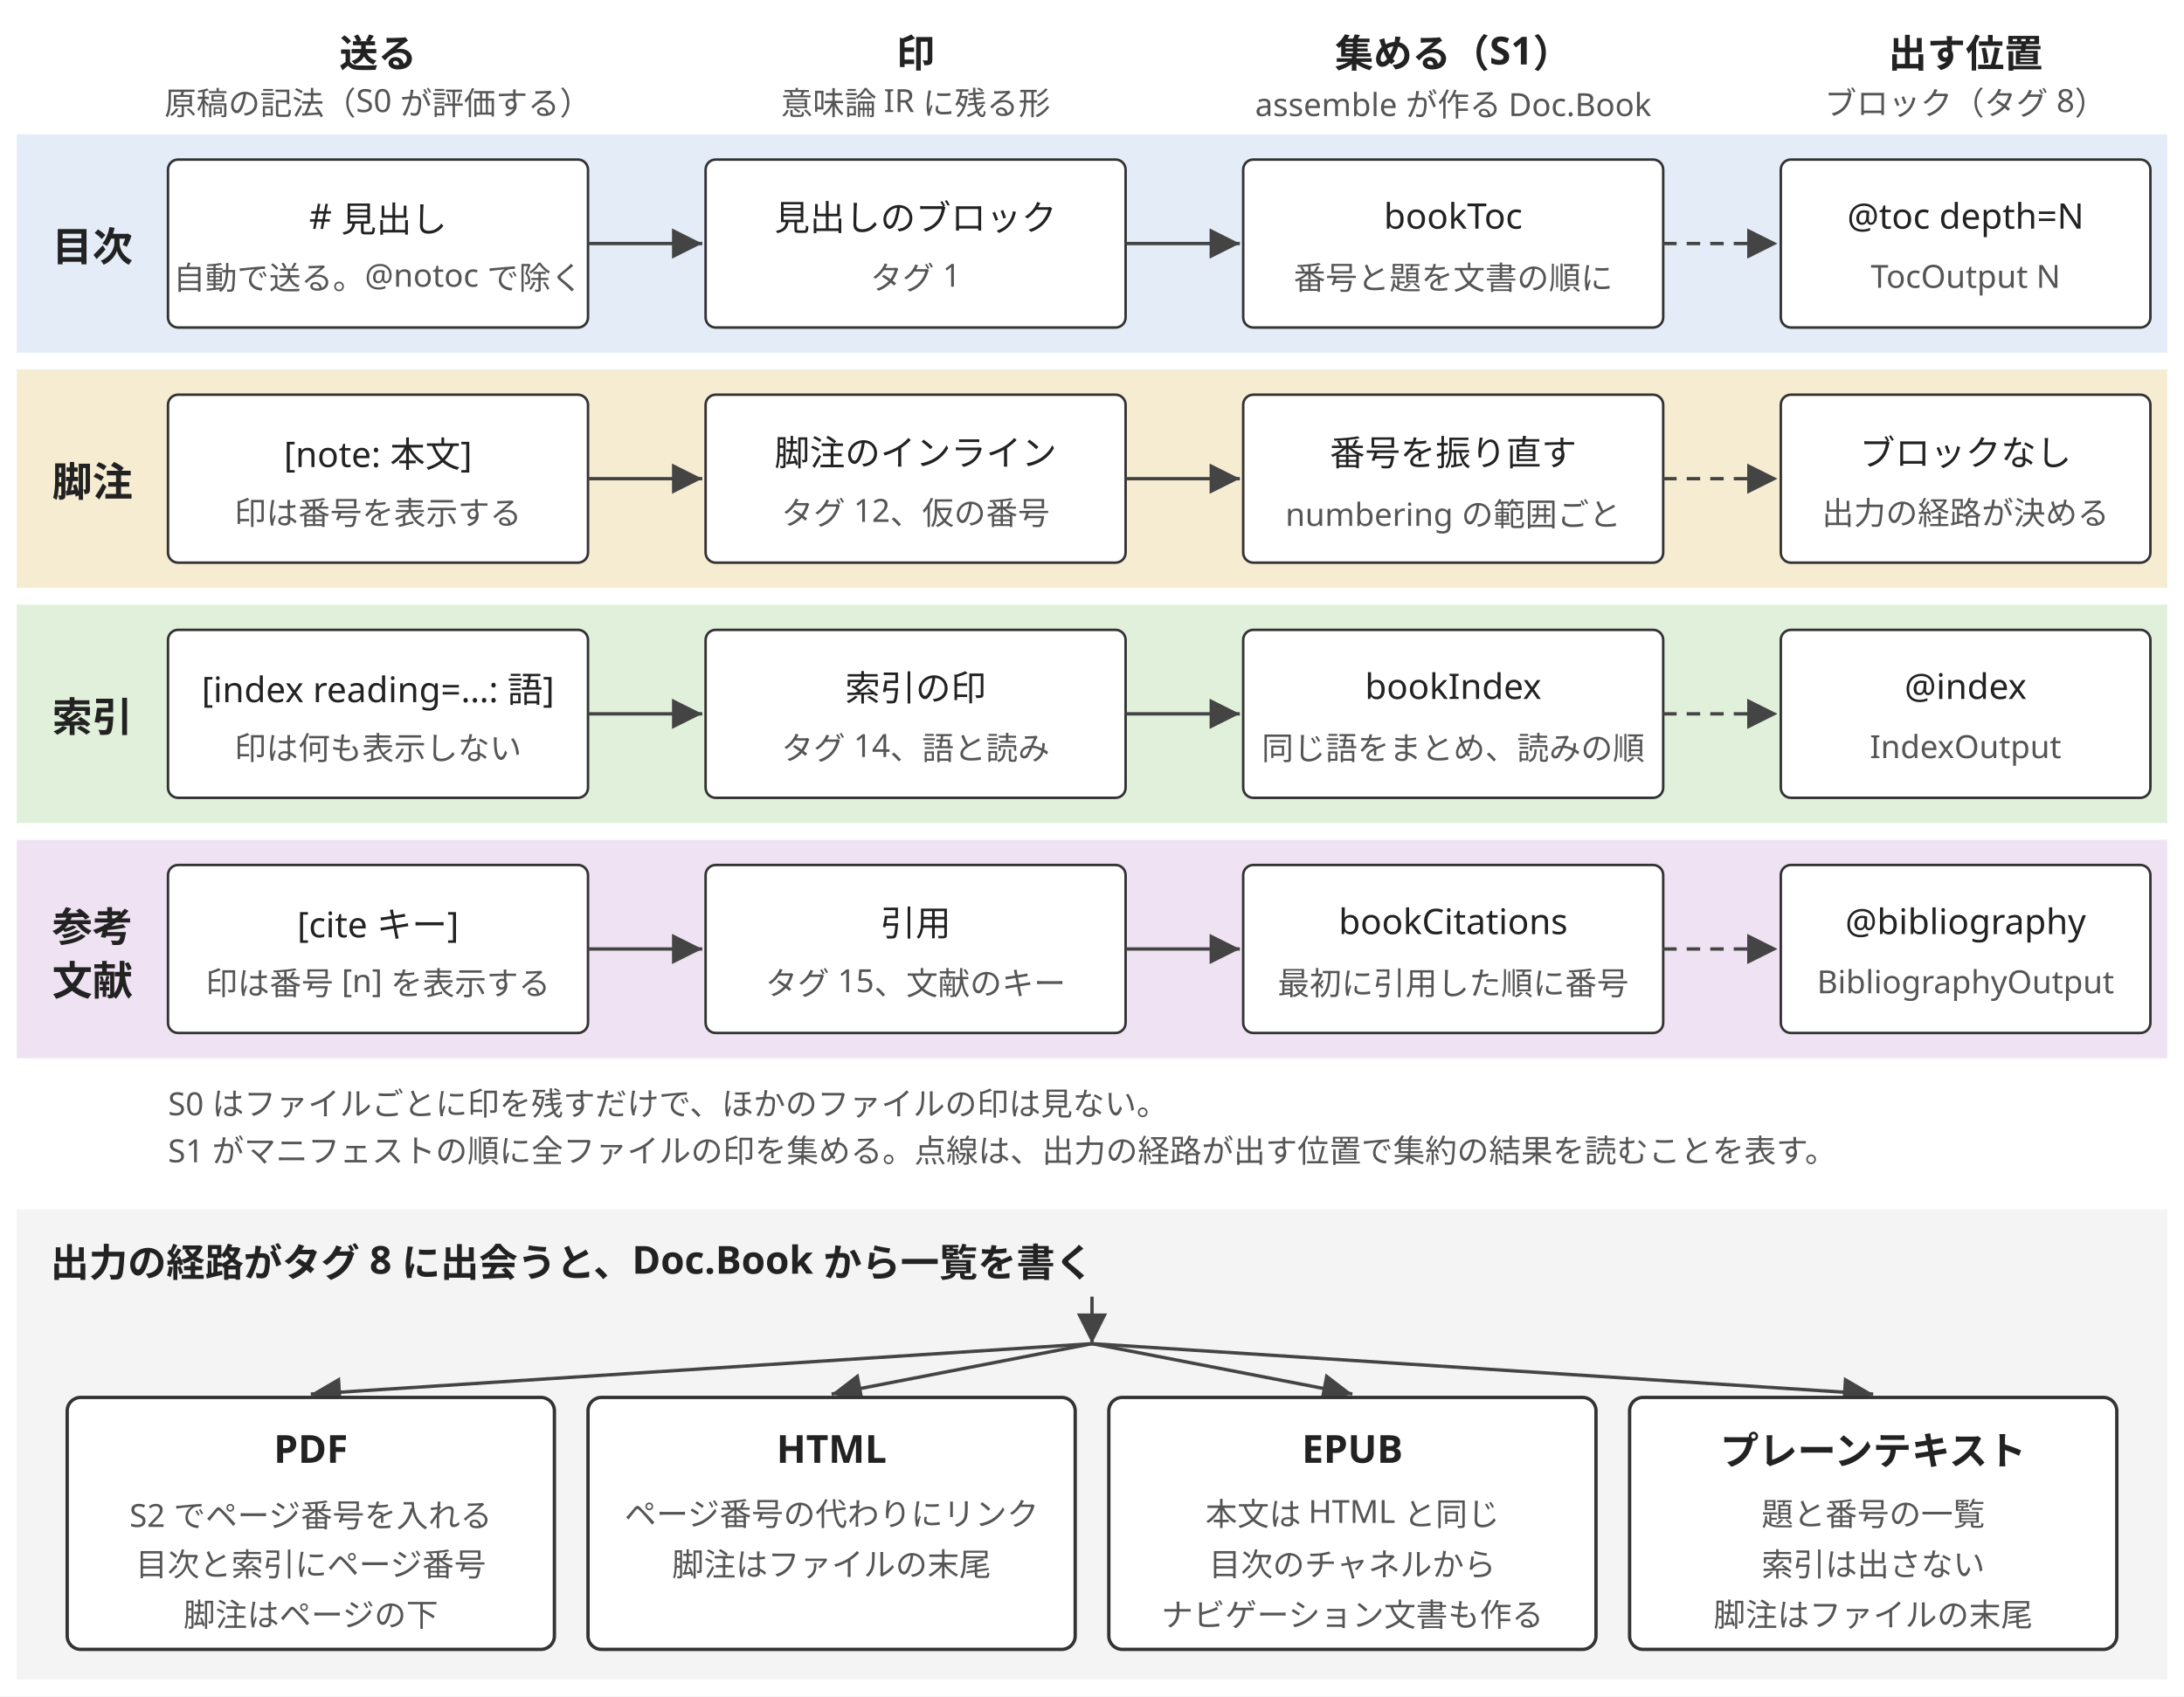
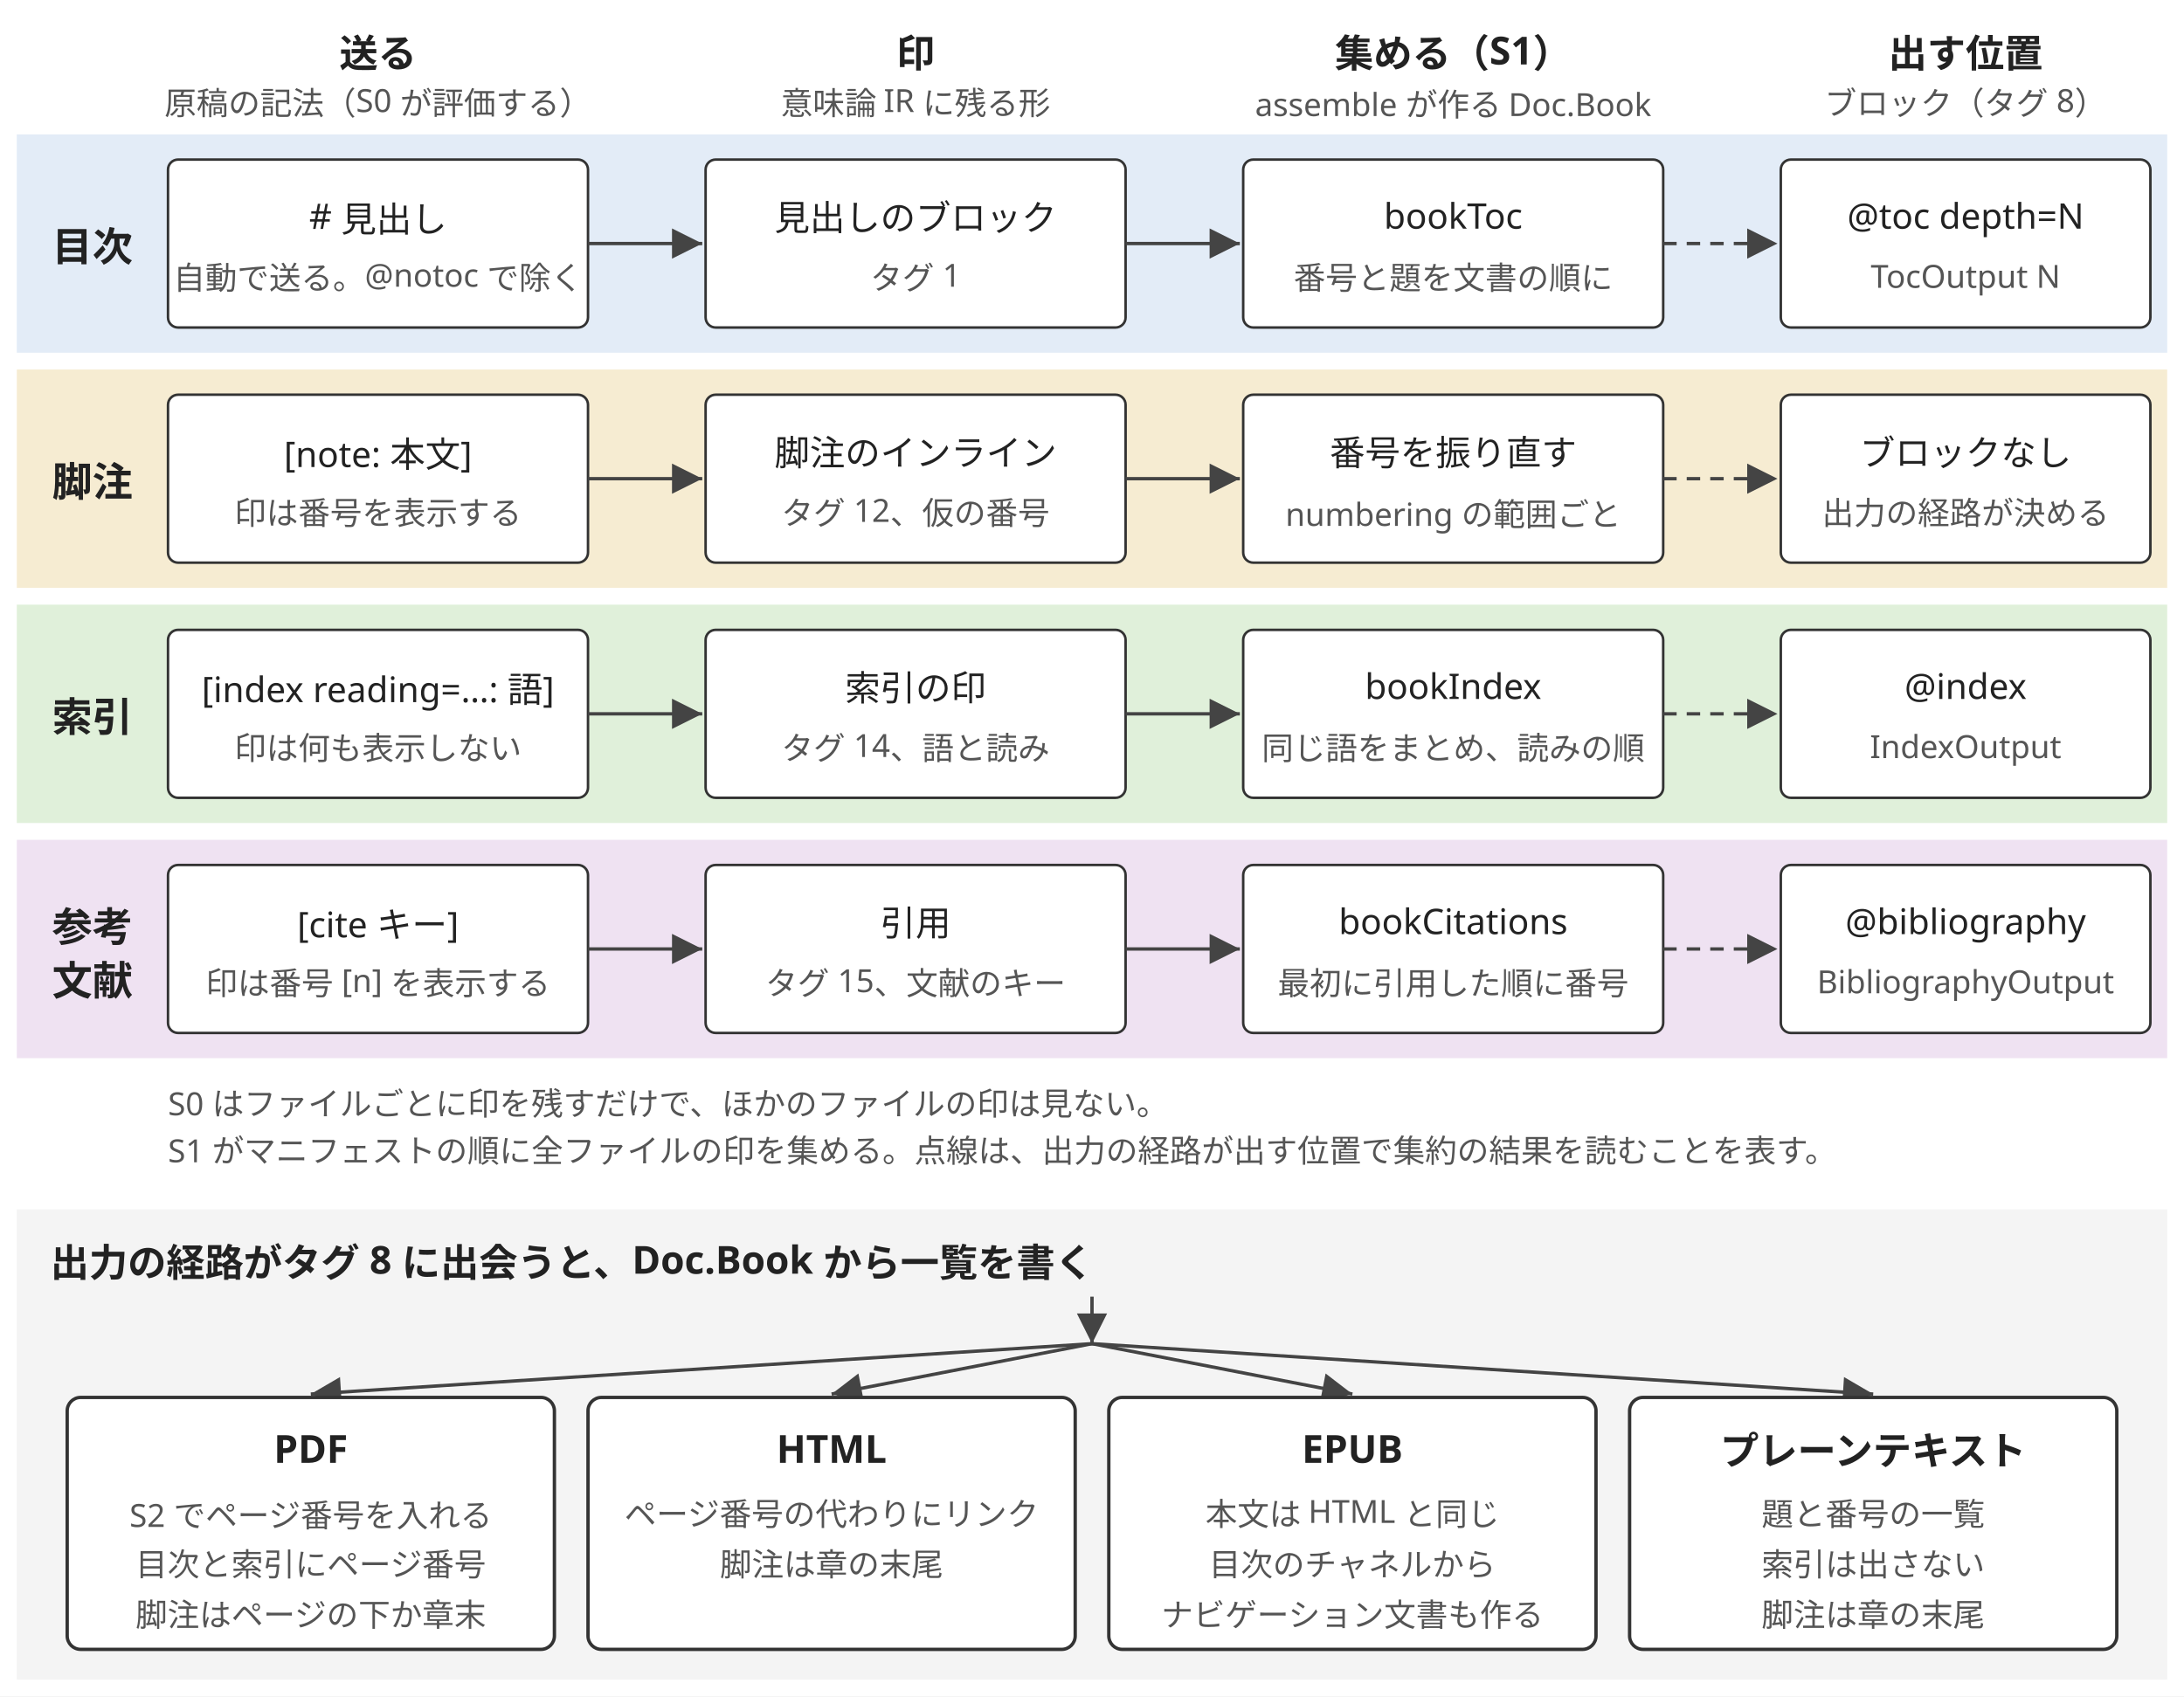
<svg xmlns="http://www.w3.org/2000/svg" width="1300" height="1010" viewBox="0 0 1300 1010">
  <style>
    @font-face { font-family: "Fig Sans"; src: url("../../fonts/NotoSansJP-Regular.otf"); }
    @font-face { font-family: "Fig Sans"; font-weight: bold; src: url("../../fonts/NotoSansJP-Bold.otf"); }
    text { font-family: "Fig Sans", sans-serif; font-size: 21px; fill: #222; }
    .c { text-anchor: middle; dominant-baseline: central; }
    .head { font-size: 23px; font-weight: bold; }
    .sub { font-size: 19px; fill: #555; }
    .name { font-size: 24px; font-weight: bold; }
    .code { font-family: "Fig Sans", monospace; }
    rect.cell { fill: #fff; stroke: #333; stroke-width: 1.5; rx: 6; }
    rect.lane { stroke: none; }
    .toc { fill: #e3ecf7; }
    .note { fill: #f6ecd2; }
    .idx { fill: #e0f0da; }
    .bib { fill: #efe2f2; }
    rect.col { fill: #f4f4f4; stroke: none; }
    rect.out { fill: #fff; stroke: #333; stroke-width: 2; rx: 8; }
    line, path.edge { stroke: #444; stroke-width: 2; fill: none; marker-end: url(#arrow); }
    .dash { stroke-dasharray: 8 6; }
  </style>
  <defs>
    <marker id="arrow" viewBox="0 0 10 10" refX="10" refY="5" markerWidth="9" markerHeight="9" orient="auto-start-reverse">
      <path d="M0,0 L10,5 L0,10 z" fill="#444" />
    </marker>
  </defs>
  <rect width="1300" height="1010" fill="#fff" />
  <text class="c head" x="225" y="30">送る</text>
  <text class="c sub" x="225" y="60">原稿の記法（S0 が評価する）</text>
  <text class="c head" x="545" y="30">印</text>
  <text class="c sub" x="545" y="60">意味論 IR に残る形</text>
  <text class="c head" x="865" y="30">集める（S1）</text>
  <text class="c sub" x="865" y="60">assemble が作る Doc.Book</text>
  <text class="c head" x="1170" y="30">出す位置</text>
  <text class="c sub" x="1170" y="60">ブロック（タグ 8）</text>
  <rect class="lane toc" x="10" y="80" width="1280" height="130" />
  <rect class="lane note" x="10" y="220" width="1280" height="130" />
  <rect class="lane idx" x="10" y="360" width="1280" height="130" />
  <rect class="lane bib" x="10" y="500" width="1280" height="130" />
  <text class="c name" x="55" y="145">目次</text>
  <text class="c name" x="55" y="285">脚注</text>
  <text class="c name" x="55" y="425">索引</text>
  <text class="c name" x="55" y="550">参考</text>
  <text class="c name" x="55" y="582">文献</text>
  <rect class="cell" x="100" y="95" width="250" height="100" />
  <text class="c" x="225" y="128"># 見出し</text>
  <text class="c sub" x="225" y="164">自動で送る。@notoc で除く</text>
  <rect class="cell" x="420" y="95" width="250" height="100" />
  <text class="c" x="545" y="128">見出しのブロック</text>
  <text class="c sub" x="545" y="164">タグ 1</text>
  <rect class="cell" x="740" y="95" width="250" height="100" />
  <text class="c" x="865" y="128">bookToc</text>
  <text class="c sub" x="865" y="164">番号と題を文書の順に</text>
  <rect class="cell" x="1060" y="95" width="220" height="100" />
  <text class="c" x="1170" y="128">@toc depth=N</text>
  <text class="c sub" x="1170" y="164">TocOutput N</text>
  <line x1="350" y1="145" x2="418" y2="145" />
  <line x1="670" y1="145" x2="738" y2="145" />
  <line class="dash" x1="990" y1="145" x2="1058" y2="145" />
  <rect class="cell" x="100" y="235" width="250" height="100" />
  <text class="c" x="225" y="268">[note: 本文]</text>
  <text class="c sub" x="225" y="304">印は番号を表示する</text>
  <rect class="cell" x="420" y="235" width="250" height="100" />
  <text class="c" x="545" y="268">脚注のインライン</text>
  <text class="c sub" x="545" y="304">タグ 12、仮の番号</text>
  <rect class="cell" x="740" y="235" width="250" height="100" />
  <text class="c" x="865" y="268">番号を振り直す</text>
  <text class="c sub" x="865" y="304">numbering の範囲ごと</text>
  <rect class="cell" x="1060" y="235" width="220" height="100" />
  <text class="c" x="1170" y="268">ブロックなし</text>
  <text class="c sub" x="1170" y="304">出力の経路が決める</text>
  <line x1="350" y1="285" x2="418" y2="285" />
  <line x1="670" y1="285" x2="738" y2="285" />
  <line class="dash" x1="990" y1="285" x2="1058" y2="285" />
  <rect class="cell" x="100" y="375" width="250" height="100" />
  <text class="c" x="225" y="408">[index reading=…: 語]</text>
  <text class="c sub" x="225" y="444">印は何も表示しない</text>
  <rect class="cell" x="420" y="375" width="250" height="100" />
  <text class="c" x="545" y="408">索引の印</text>
  <text class="c sub" x="545" y="444">タグ 14、語と読み</text>
  <rect class="cell" x="740" y="375" width="250" height="100" />
  <text class="c" x="865" y="408">bookIndex</text>
  <text class="c sub" x="865" y="444">同じ語をまとめ、読みの順</text>
  <rect class="cell" x="1060" y="375" width="220" height="100" />
  <text class="c" x="1170" y="408">@index</text>
  <text class="c sub" x="1170" y="444">IndexOutput</text>
  <line x1="350" y1="425" x2="418" y2="425" />
  <line x1="670" y1="425" x2="738" y2="425" />
  <line class="dash" x1="990" y1="425" x2="1058" y2="425" />
  <rect class="cell" x="100" y="515" width="250" height="100" />
  <text class="c" x="225" y="548">[cite キー]</text>
  <text class="c sub" x="225" y="584">印は番号 [n] を表示する</text>
  <rect class="cell" x="420" y="515" width="250" height="100" />
  <text class="c" x="545" y="548">引用</text>
  <text class="c sub" x="545" y="584">タグ 15、文献のキー</text>
  <rect class="cell" x="740" y="515" width="250" height="100" />
  <text class="c" x="865" y="548">bookCitations</text>
  <text class="c sub" x="865" y="584">最初に引用した順に番号</text>
  <rect class="cell" x="1060" y="515" width="220" height="100" />
  <text class="c" x="1170" y="548">@bibliography</text>
  <text class="c sub" x="1170" y="584">BibliographyOutput</text>
  <line x1="350" y1="565" x2="418" y2="565" />
  <line x1="670" y1="565" x2="738" y2="565" />
  <line class="dash" x1="990" y1="565" x2="1058" y2="565" />
  <text class="sub" x="100" y="664">S0 はファイルごとに印を残すだけで、ほかのファイルの印は見ない。</text>
  <text class="sub" x="100" y="692">S1 がマニフェストの順に全ファイルの印を集める。点線は、出力の経路が出す位置で集約の結果を読むことを表す。</text>
  <rect class="col" x="10" y="720" width="1280" height="280" />
  <text class="head" x="30" y="760">出力の経路がタグ 8 に出会うと、Doc.Book から一覧を書く</text>
  <line x1="650" y1="772" x2="650" y2="800" />
  <line x1="650" y1="800" x2="185" y2="830" />
  <line x1="650" y1="800" x2="495" y2="830" />
  <line x1="650" y1="800" x2="805" y2="830" />
  <line x1="650" y1="800" x2="1115" y2="830" />
  <rect class="out" x="40" y="832" width="290" height="150" />
  <text class="c head" x="185" y="862">PDF</text>
  <text class="c sub" x="185" y="900">S2 でページ番号を入れる</text>
  <text class="c sub" x="185" y="930">目次と索引にページ番号</text>
-   <text class="c sub" x="185" y="960">脚注はページの下</text>
+   <text class="c sub" x="185" y="960">脚注はページの下か章末</text>
  <rect class="out" x="350" y="832" width="290" height="150" />
  <text class="c head" x="495" y="862">HTML</text>
  <text class="c sub" x="495" y="900">ページ番号の代わりにリンク</text>
-   <text class="c sub" x="495" y="930">脚注はファイルの末尾</text>
+   <text class="c sub" x="495" y="930">脚注は章の末尾</text>
  <rect class="out" x="660" y="832" width="290" height="150" />
  <text class="c head" x="805" y="862">EPUB</text>
  <text class="c sub" x="805" y="900">本文は HTML と同じ</text>
  <text class="c sub" x="805" y="930">目次のチャネルから</text>
  <text class="c sub" x="805" y="960">ナビゲーション文書も作る</text>
  <rect class="out" x="970" y="832" width="290" height="150" />
  <text class="c head" x="1115" y="862">プレーンテキスト</text>
  <text class="c sub" x="1115" y="900">題と番号の一覧</text>
  <text class="c sub" x="1115" y="930">索引は出さない</text>
-   <text class="c sub" x="1115" y="960">脚注はファイルの末尾</text>
+   <text class="c sub" x="1115" y="960">脚注は章の末尾</text>
</svg>
